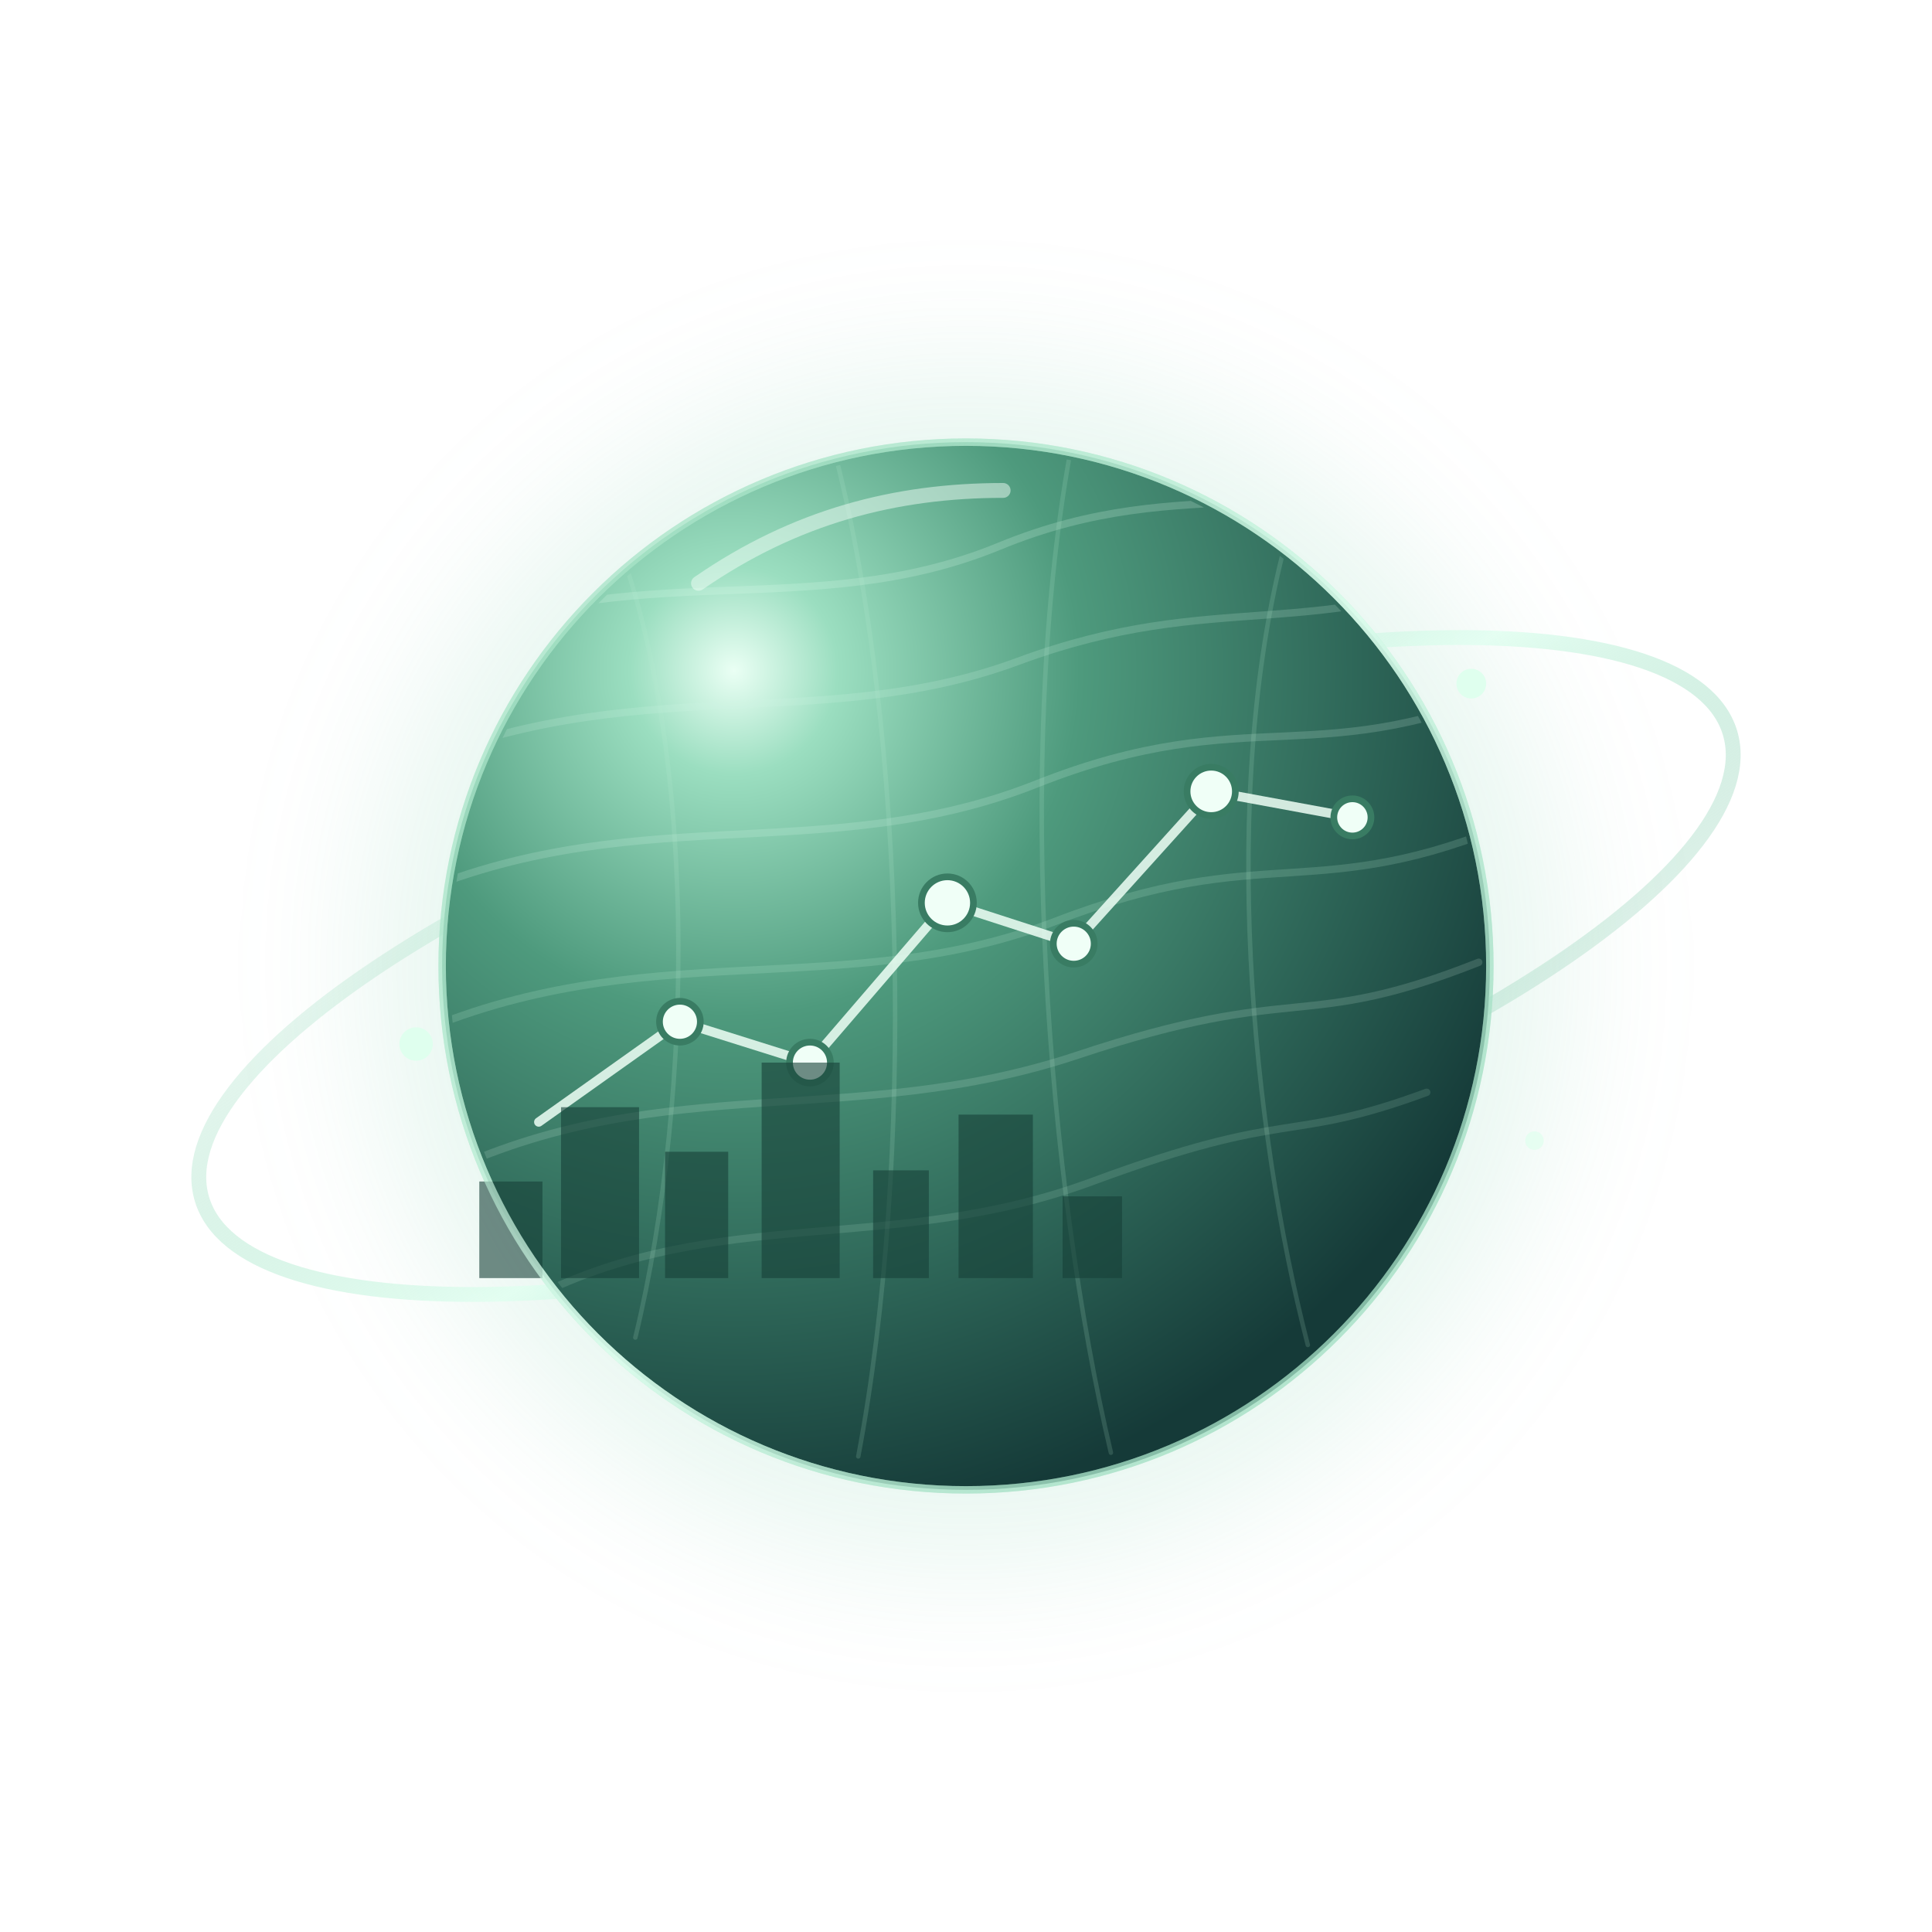
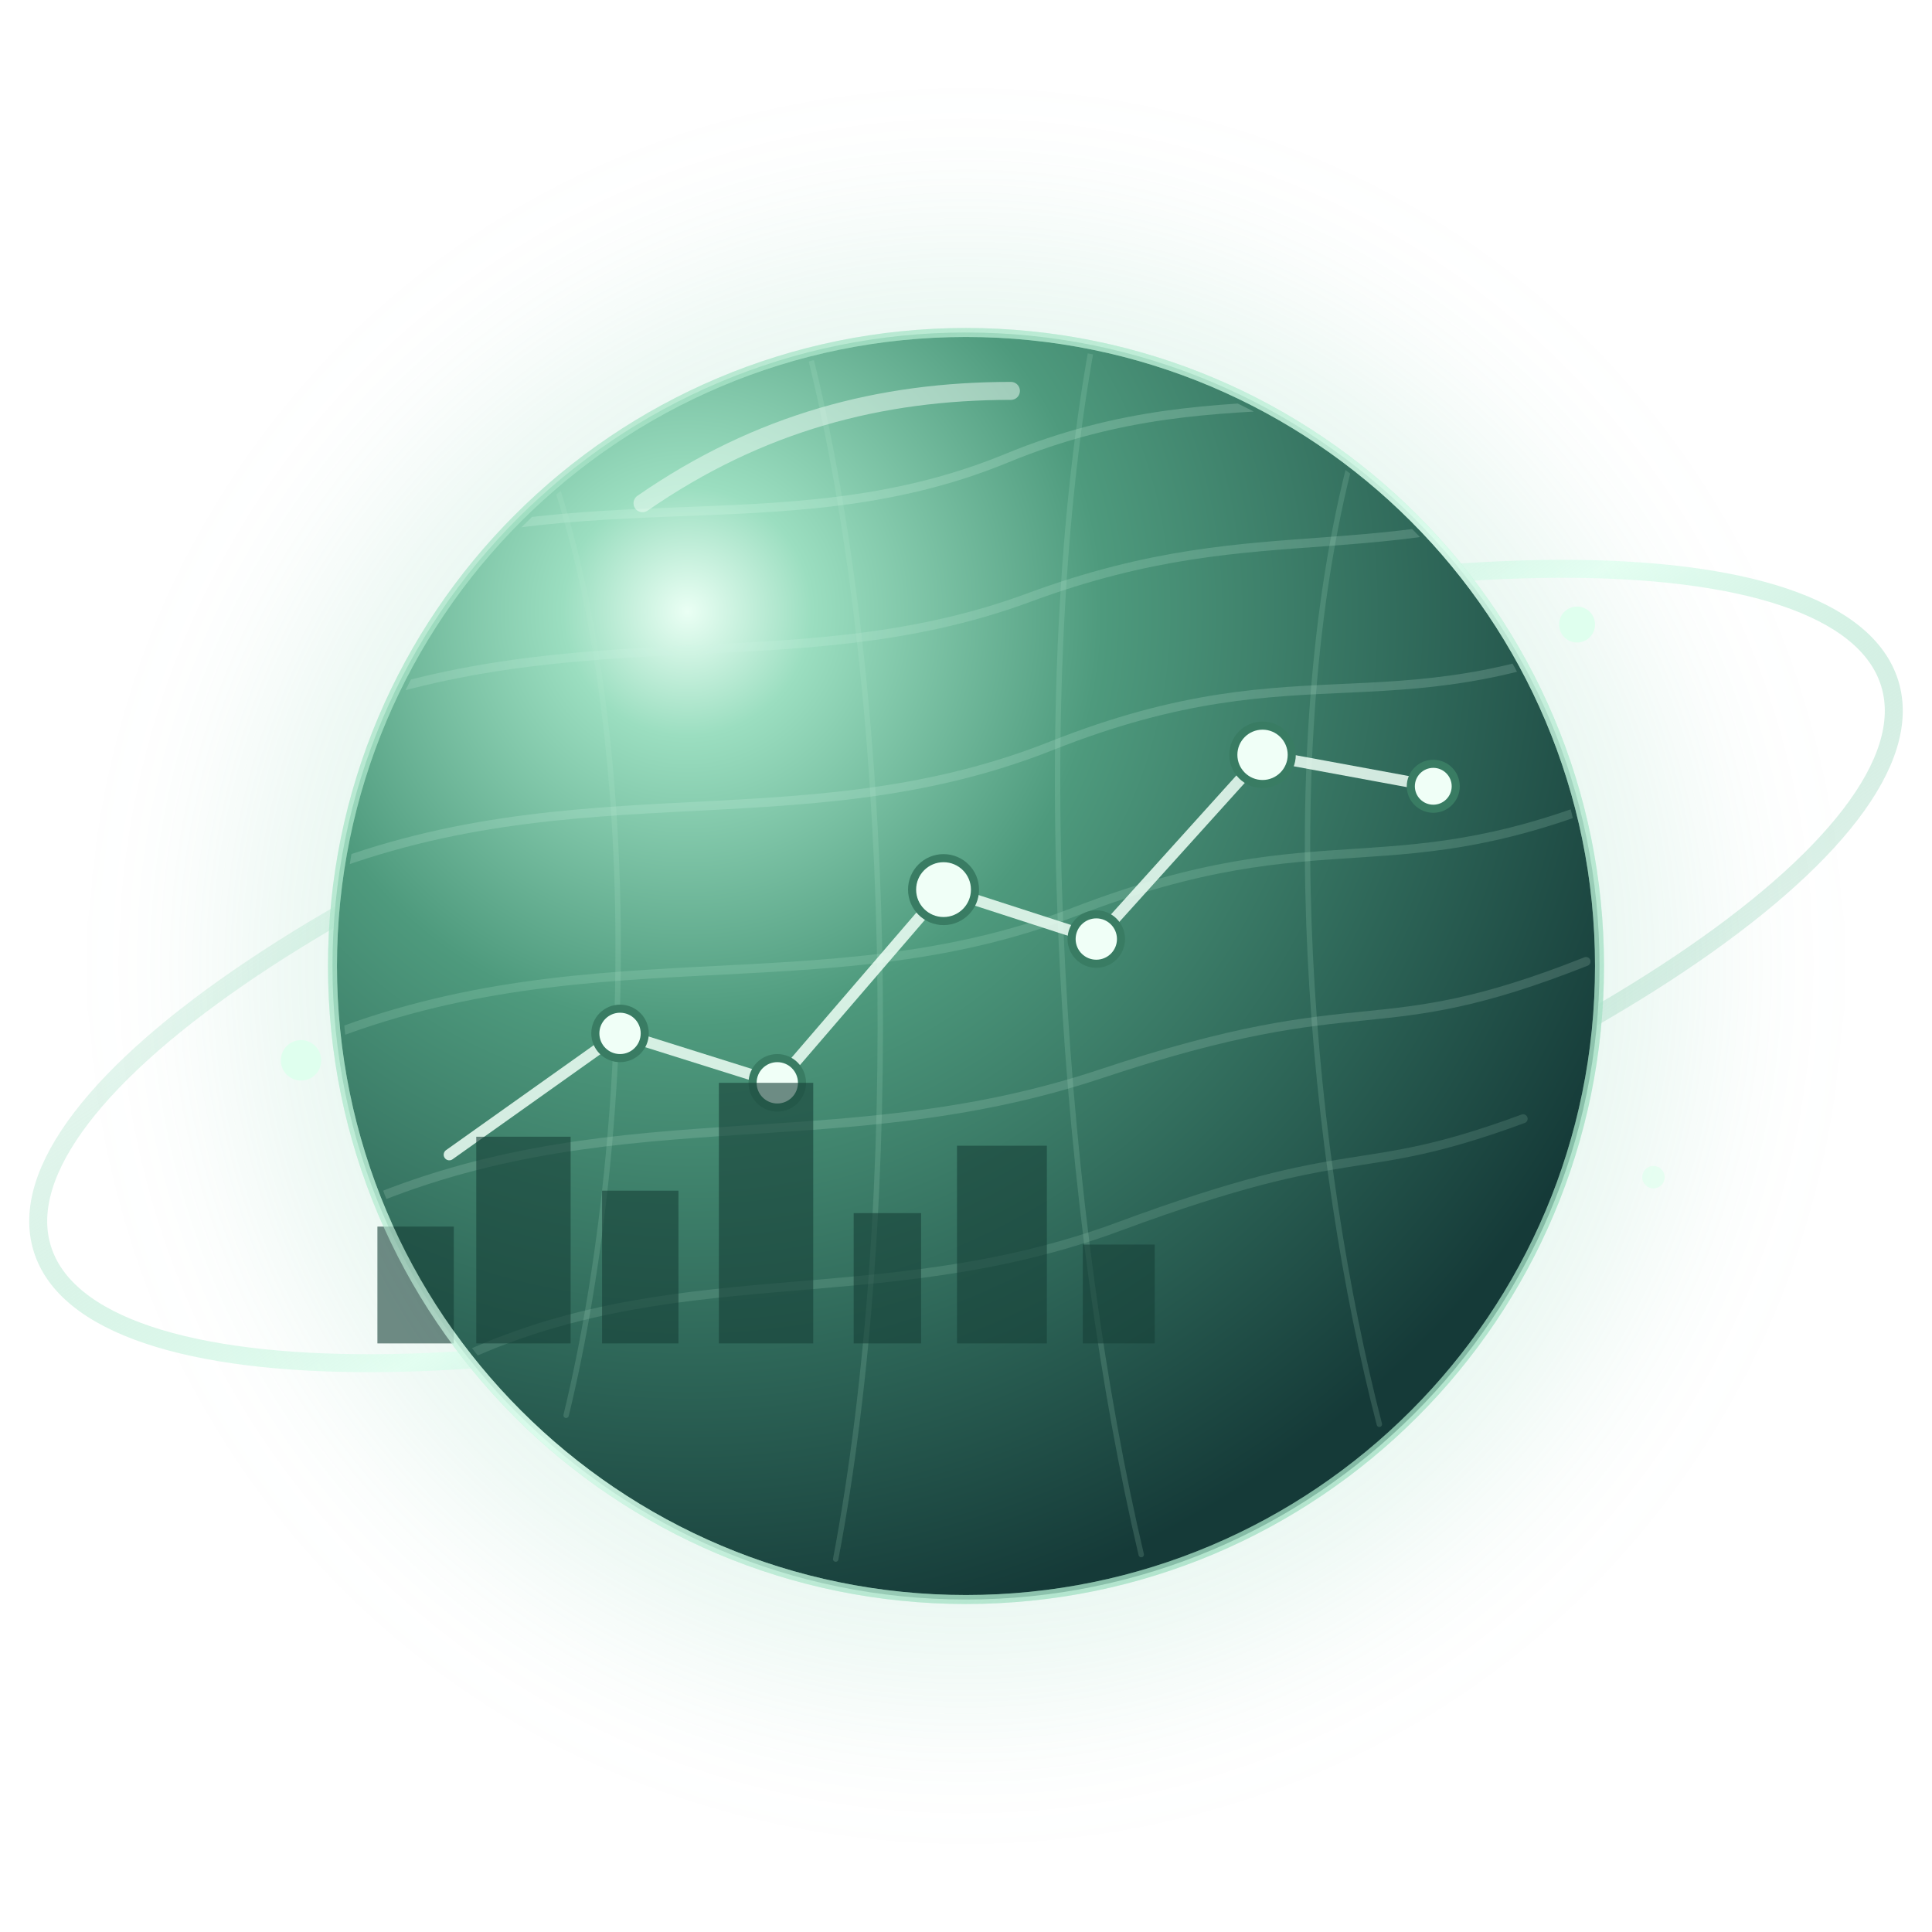
- <svg xmlns="http://www.w3.org/2000/svg" viewBox="0 0 520 520">
+ <svg xmlns="http://www.w3.org/2000/svg" viewBox="45 45 430 430">
  <defs>
    <radialGradient id="planet" cx="28%" cy="22%" r="82%">
      <stop stop-color="#eafff4" />
      <stop offset=".12" stop-color="#9bdec0" />
      <stop offset=".4" stop-color="#4e9a7d" />
      <stop offset=".73" stop-color="#2d6557" />
      <stop offset="1" stop-color="#153a38" />
    </radialGradient>
    <linearGradient id="rim" x1="0" y1="0" x2="1" y2="1">
      <stop stop-color="#78cba6" stop-opacity=".04" />
      <stop offset=".52" stop-color="#e0fff0" stop-opacity=".82" />
      <stop offset="1" stop-color="#61b894" stop-opacity=".06" />
    </linearGradient>
    <filter id="glow" x="-40%" y="-40%" width="180%" height="180%">
      <feGaussianBlur stdDeviation="17" />
    </filter>
    <clipPath id="sphere">
      <circle cx="260" cy="260" r="139" />
    </clipPath>
  </defs>
  <circle cx="260" cy="260" r="162" fill="#5bc398" opacity=".13" filter="url(#glow)" />
  <ellipse cx="260" cy="260" rx="215" ry="65" fill="none" stroke="url(#rim)" stroke-width="4" transform="rotate(-17 260 260)" />
  <circle cx="260" cy="260" r="141" fill="url(#planet)" stroke="#b4ead0" stroke-opacity=".68" stroke-width="2" />
  <g clip-path="url(#sphere)" fill="none" stroke-linecap="round">
    <path d="M114 174 C171 149 218 168 269 147 S352 145 405 120" stroke="#e4fff1" stroke-opacity=".2" stroke-width="2" />
    <path d="M108 207 C170 180 220 198 274 178 S353 174 410 150" stroke="#d1f5e2" stroke-opacity=".19" stroke-width="2" />
    <path d="M106 243 C169 214 221 234 279 211 S355 209 412 183" stroke="#e4fff1" stroke-opacity=".17" stroke-width="2" />
    <path d="M110 279 C173 251 227 270 284 248 S354 244 408 221" stroke="#c5f1d9" stroke-opacity=".17" stroke-width="2" />
    <path d="M121 315 C180 288 230 304 290 284 S350 278 398 259" stroke="#e4fff1" stroke-opacity=".15" stroke-width="2" />
    <path d="M144 349 C194 324 240 338 294 318 S346 308 384 294" stroke="#c5f1d9" stroke-opacity=".14" stroke-width="2" />
    <path d="M164 140 C188 198 187 294 171 360 M225 123 C244 198 246 313 231 392 M288 122 C273 205 282 319 299 391 M346 146 C328 214 337 304 352 362" stroke="#b6ead0" stroke-opacity=".16" stroke-width="1.2" />
    <path d="M145 302 L183 275 L218 286 L255 243 L289 254 L326 213 L364 220" stroke="#effff6" stroke-opacity=".85" stroke-width="2.5" />
  </g>
  <g fill="#f0fff7" stroke="#397c63" stroke-width="1.8">
    <circle cx="183" cy="275" r="5.5" />
    <circle cx="218" cy="286" r="5.5" />
    <circle cx="255" cy="243" r="7" />
    <circle cx="289" cy="254" r="5.5" />
    <circle cx="326" cy="213" r="6.5" />
    <circle cx="364" cy="220" r="5" />
  </g>
  <g fill="#163f37" opacity=".6">
    <path d="M129 344 V318 H146 V344Z" />
    <path d="M151 344 V298 H172 V344Z" />
    <path d="M179 344 V310 H196 V344Z" />
    <path d="M205 344 V286 H226 V344Z" />
    <path d="M235 344 V315 H250 V344Z" />
    <path d="M258 344 V300 H278 V344Z" />
    <path d="M286 344 V322 H302 V344Z" />
  </g>
  <circle cx="260" cy="260" r="141" fill="none" stroke="url(#rim)" stroke-width="2" />
  <path d="M188 157 C214 139 241 132 270 132" fill="none" stroke="#f4fff9" stroke-opacity=".48" stroke-width="4" stroke-linecap="round" />
  <g fill="#dfffee">
    <circle cx="112" cy="281" r="4.5" />
    <circle cx="396" cy="184" r="4" />
    <circle cx="413" cy="307" r="2.5" opacity=".7" />
  </g>
</svg>
